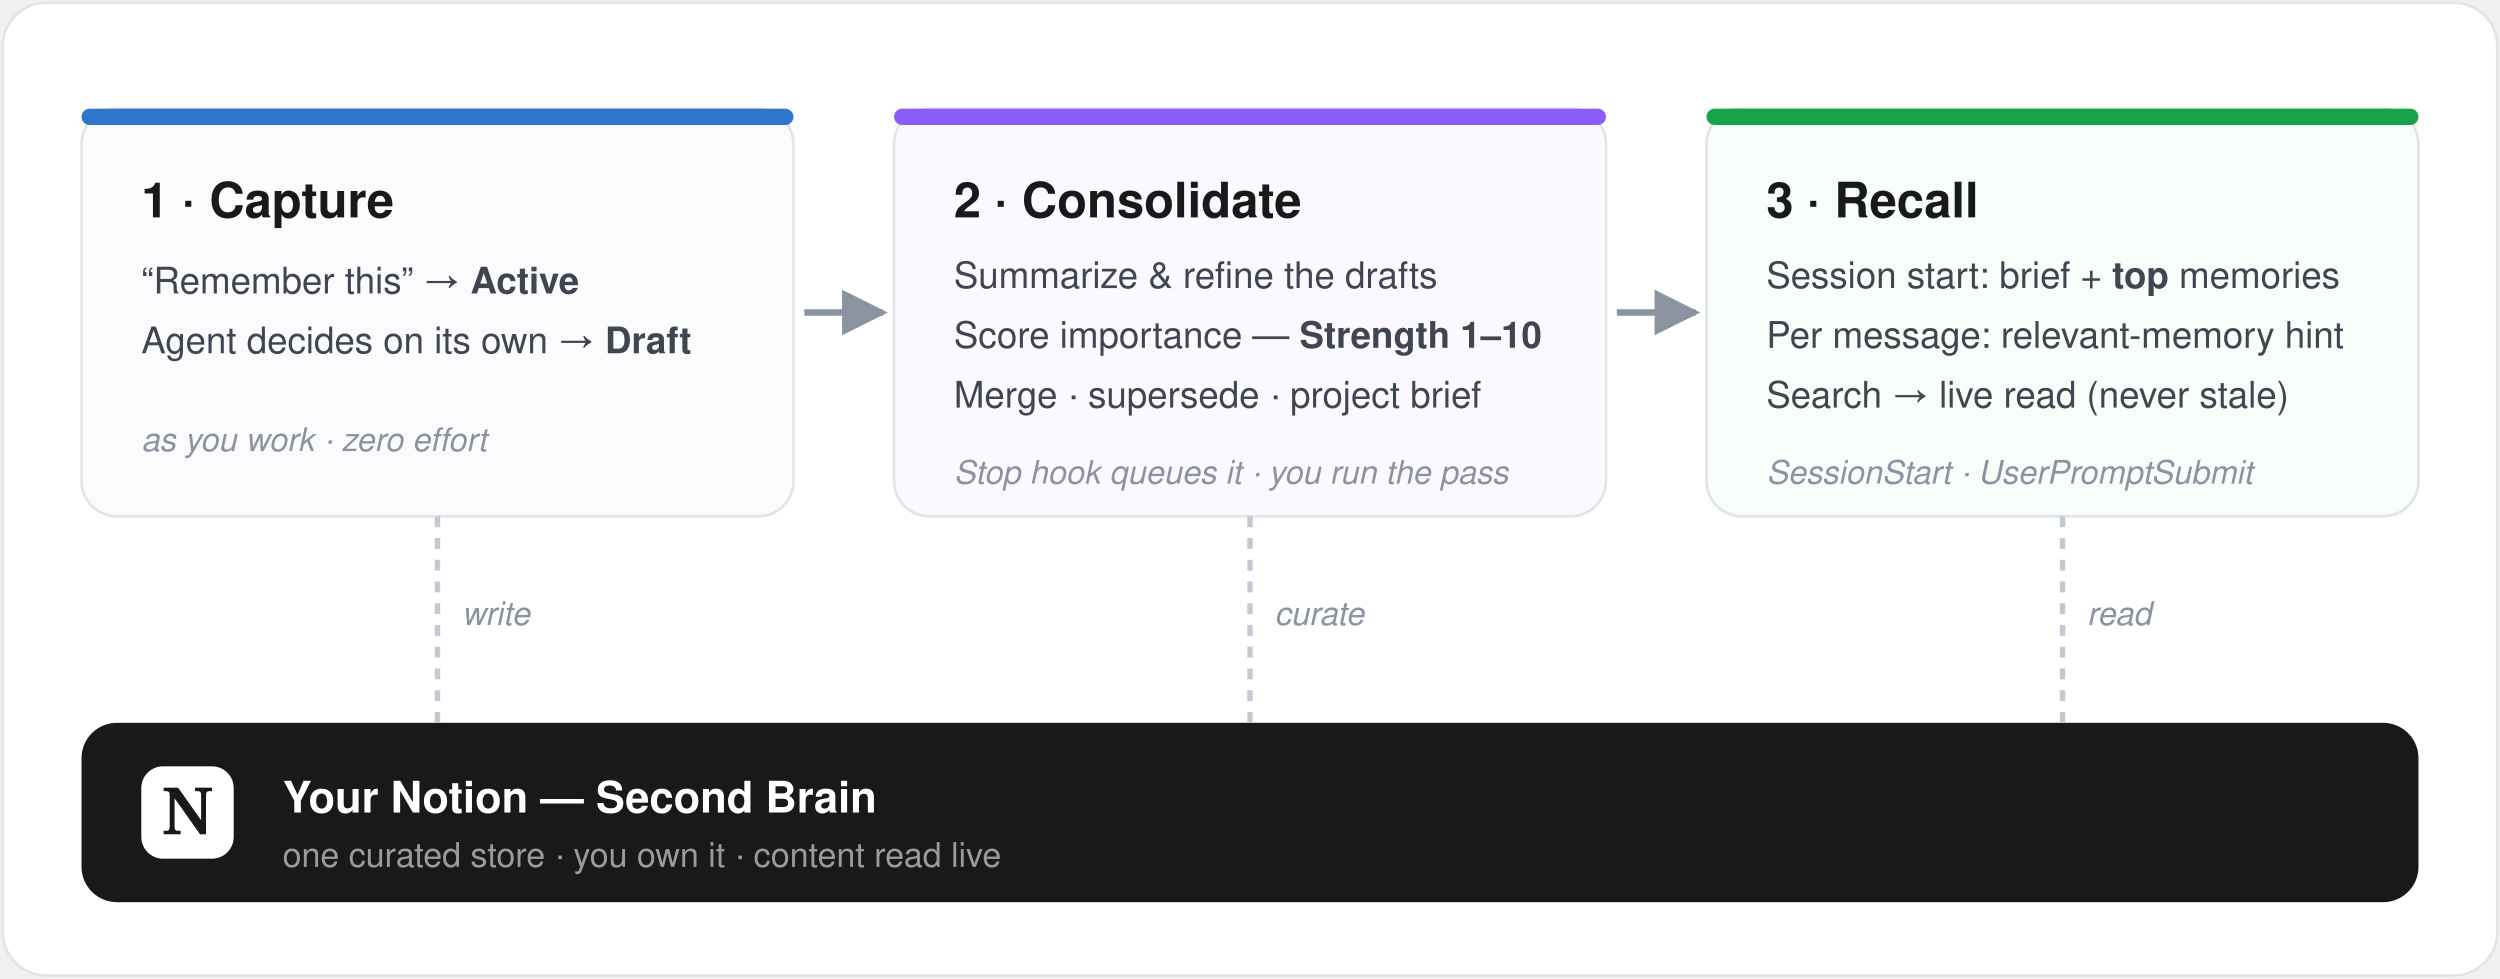
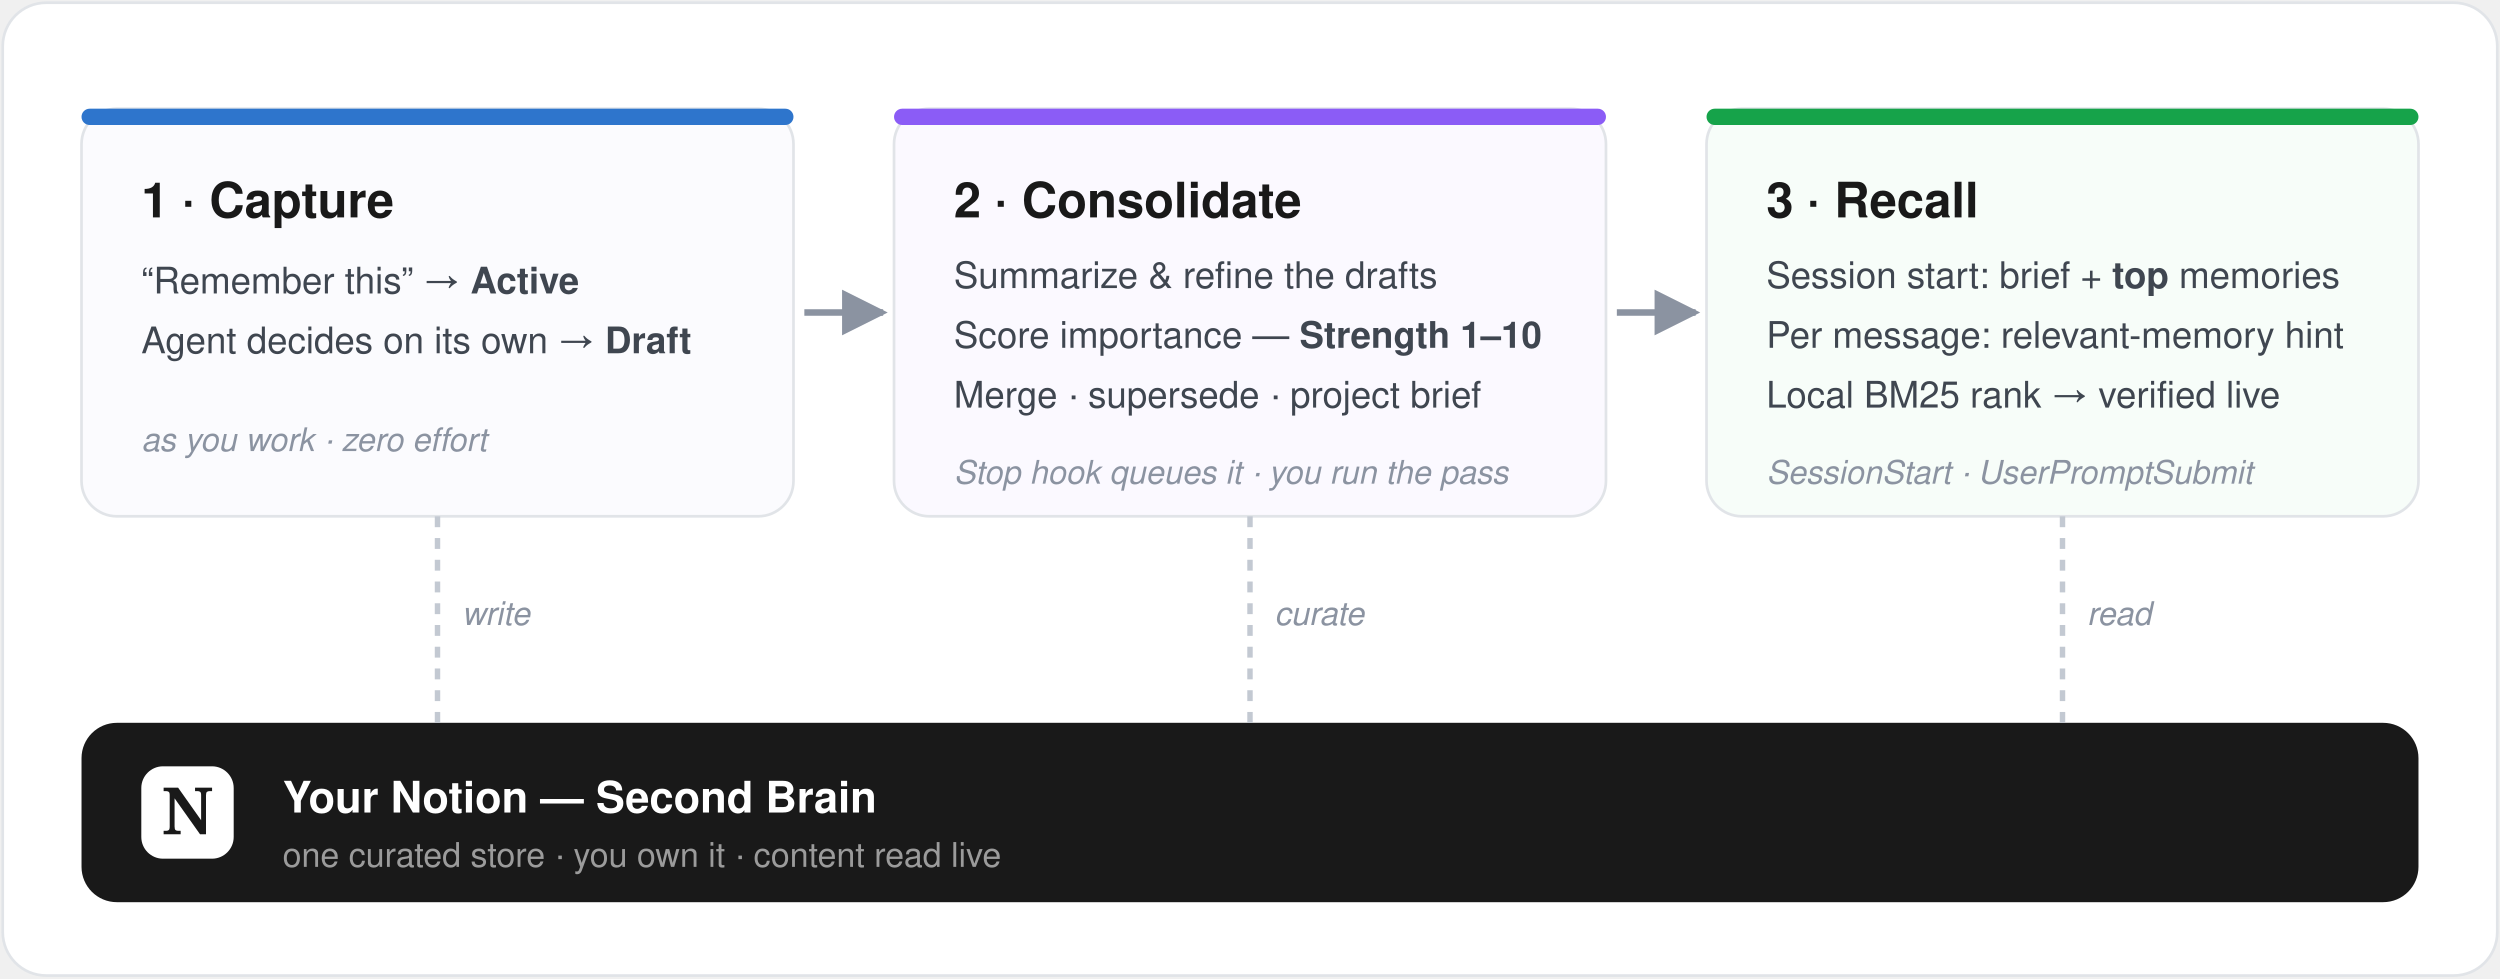
<svg xmlns="http://www.w3.org/2000/svg" viewBox="0 0 920 360" role="img" aria-label="Memory lifecycle: capture as draft, consolidate with importance scoring, recall the important memories at the right time — all in your Notion">
  <defs>
    <marker id="a2" viewBox="0 0 10 10" refX="9" refY="5" markerWidth="7" markerHeight="7" orient="auto-start-reverse">
      <path d="M0,0 L10,5 L0,10 z" fill="#8b93a1" />
    </marker>
    <style>
      .t   { font-family:-apple-system,'Segoe UI',Helvetica,Arial,sans-serif; }
      .st  { font-weight:700; font-size:18px; fill:#191919; }
      .li  { font-size:13.5px; fill:#3f4650; }
      .hk  { font-size:12px; fill:#8b93a1; font-style:italic; }
      .ar  { stroke:#8b93a1; stroke-width:2.4; fill:none; }
      .dn  { stroke:#c3c9d2; stroke-width:2; stroke-dasharray:4 4; fill:none; }
    </style>
  </defs>
  <rect x="1" y="1" width="918" height="358" rx="16" fill="#ffffff" stroke="#e1e4e8" />
  <g>
    <rect x="30" y="40" width="262" height="150" rx="13" fill="#fbfbfe" stroke="#e1e4e8" />
    <rect x="30" y="40" width="262" height="6" rx="3" fill="#2e75cc" />
    <text class="t st" x="52" y="80">1 · Capture</text>
    <text class="t li" x="52" y="108">“Remember this” → <tspan font-weight="700">Active</tspan>
    </text>
    <text class="t li" x="52" y="130">Agent decides on its own → <tspan font-weight="700">Draft</tspan>
    </text>
    <text class="t hk" x="52" y="166">as you work · zero effort</text>
  </g>
  <g>
    <rect x="329" y="40" width="262" height="150" rx="13" fill="#fbf9ff" stroke="#e1e4e8" />
    <rect x="329" y="40" width="262" height="6" rx="3" fill="#8b5cf6" />
    <text class="t st" x="351" y="80">2 · Consolidate</text>
    <text class="t li" x="351" y="106">Summarize &amp; refine the drafts</text>
    <text class="t li" x="351" y="128">Score importance — <tspan font-weight="700">Strength 1–10</tspan>
    </text>
    <text class="t li" x="351" y="150">Merge · supersede · project brief</text>
    <text class="t hk" x="351" y="178">Stop hook queues it · you run the pass</text>
  </g>
  <g>
    <rect x="628" y="40" width="262" height="150" rx="13" fill="#f7fdf9" stroke="#e1e4e8" />
    <rect x="628" y="40" width="262" height="6" rx="3" fill="#16a34a" />
    <text class="t st" x="650" y="80">3 · Recall</text>
    <text class="t li" x="650" y="106">Session start: brief + <tspan font-weight="700">top</tspan> memories</text>
    <text class="t li" x="650" y="128">Per message: relevant-memory hint</text>
-     <text class="t li" x="650" y="150">Search → live read (never stale)</text>
+     <text class="t li" x="650" y="150">Local BM25 rank → verified live</text>
    <text class="t hk" x="650" y="178">SessionStart · UserPromptSubmit</text>
  </g>
  <path class="ar" d="M296,115 L325,115" marker-end="url(#a2)" />
  <path class="ar" d="M595,115 L624,115" marker-end="url(#a2)" />
  <rect x="30" y="266" width="860" height="66" rx="13" fill="#191919" />
  <rect x="52" y="282" width="34" height="34" rx="8" fill="#ffffff" />
  <text x="69" y="307" font-family="Georgia,serif" font-size="24" font-weight="700" fill="#191919" text-anchor="middle">N</text>
  <text class="t" x="104" y="299" font-size="16" font-weight="700" fill="#ffffff">Your Notion — Second Brain</text>
  <text class="t" x="104" y="319" font-size="12.5" fill="#9b9b9b">one curated store · you own it · content read live</text>
  <path class="dn" d="M161,190 L161,266" />
  <path class="dn" d="M460,190 L460,266" />
  <path class="dn" d="M759,190 L759,266" />
  <text class="t hk" x="170" y="230">write</text>
  <text class="t hk" x="469" y="230">curate</text>
  <text class="t hk" x="768" y="230">read</text>
</svg>
